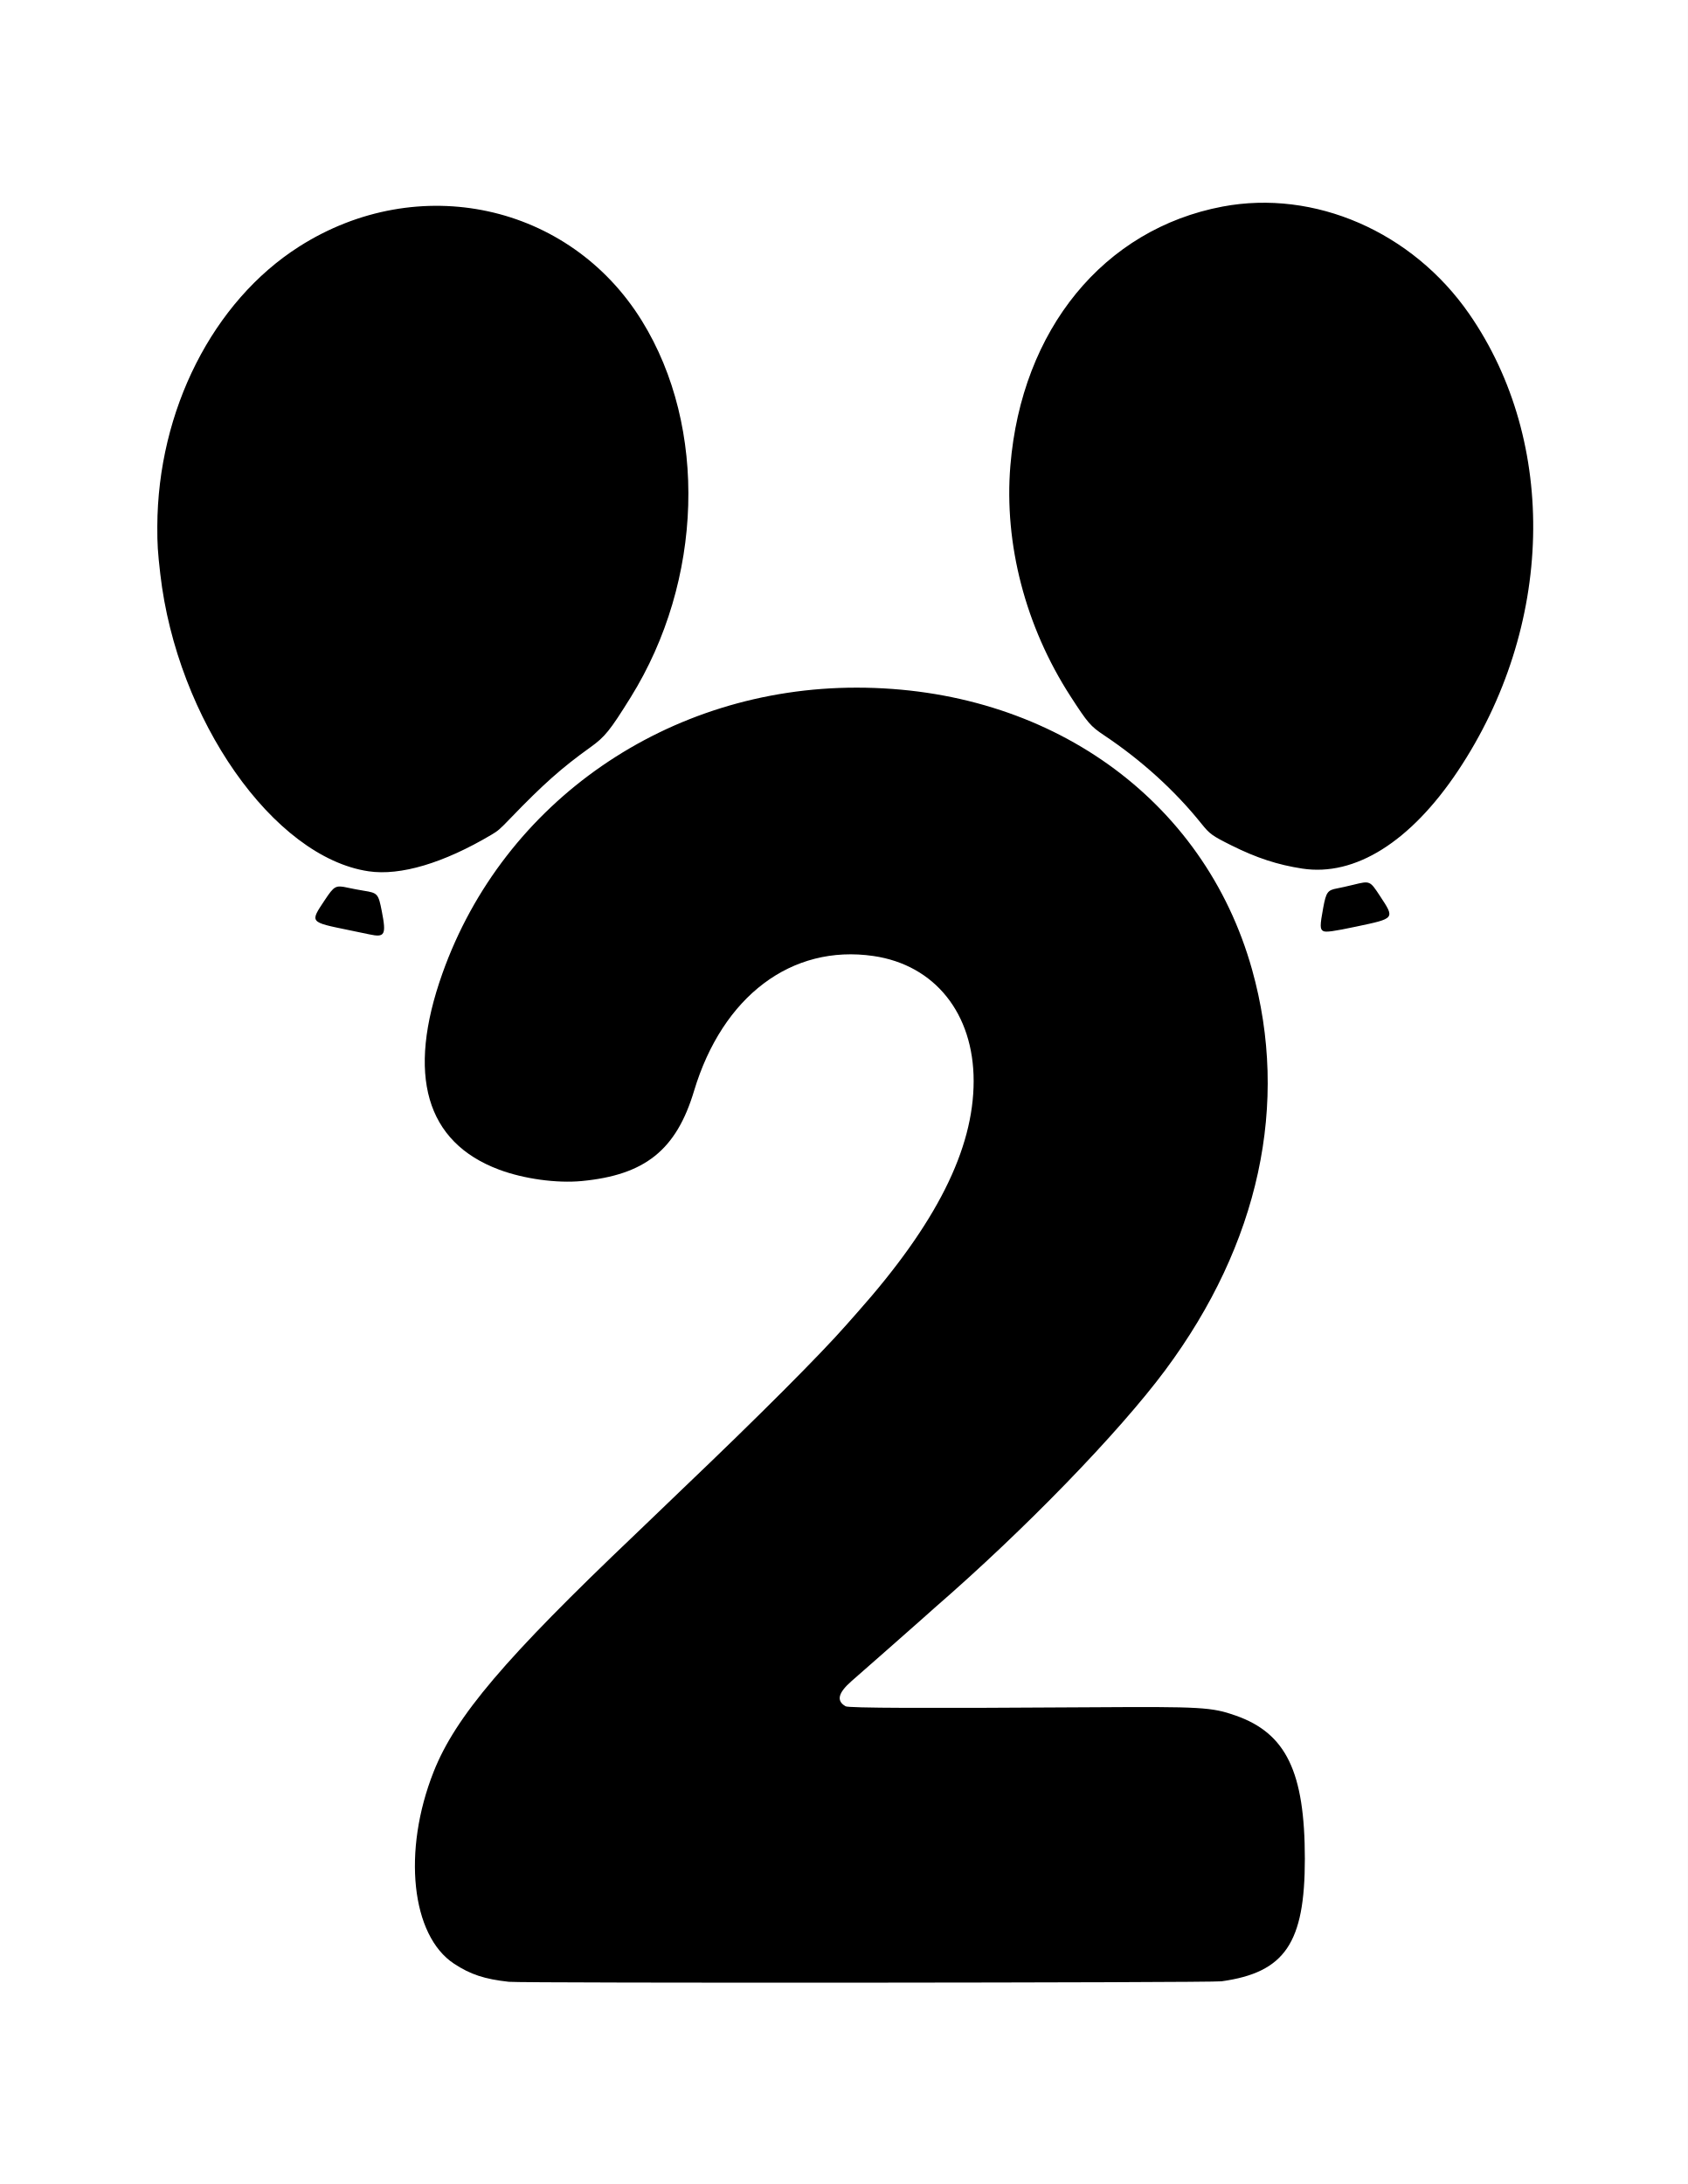
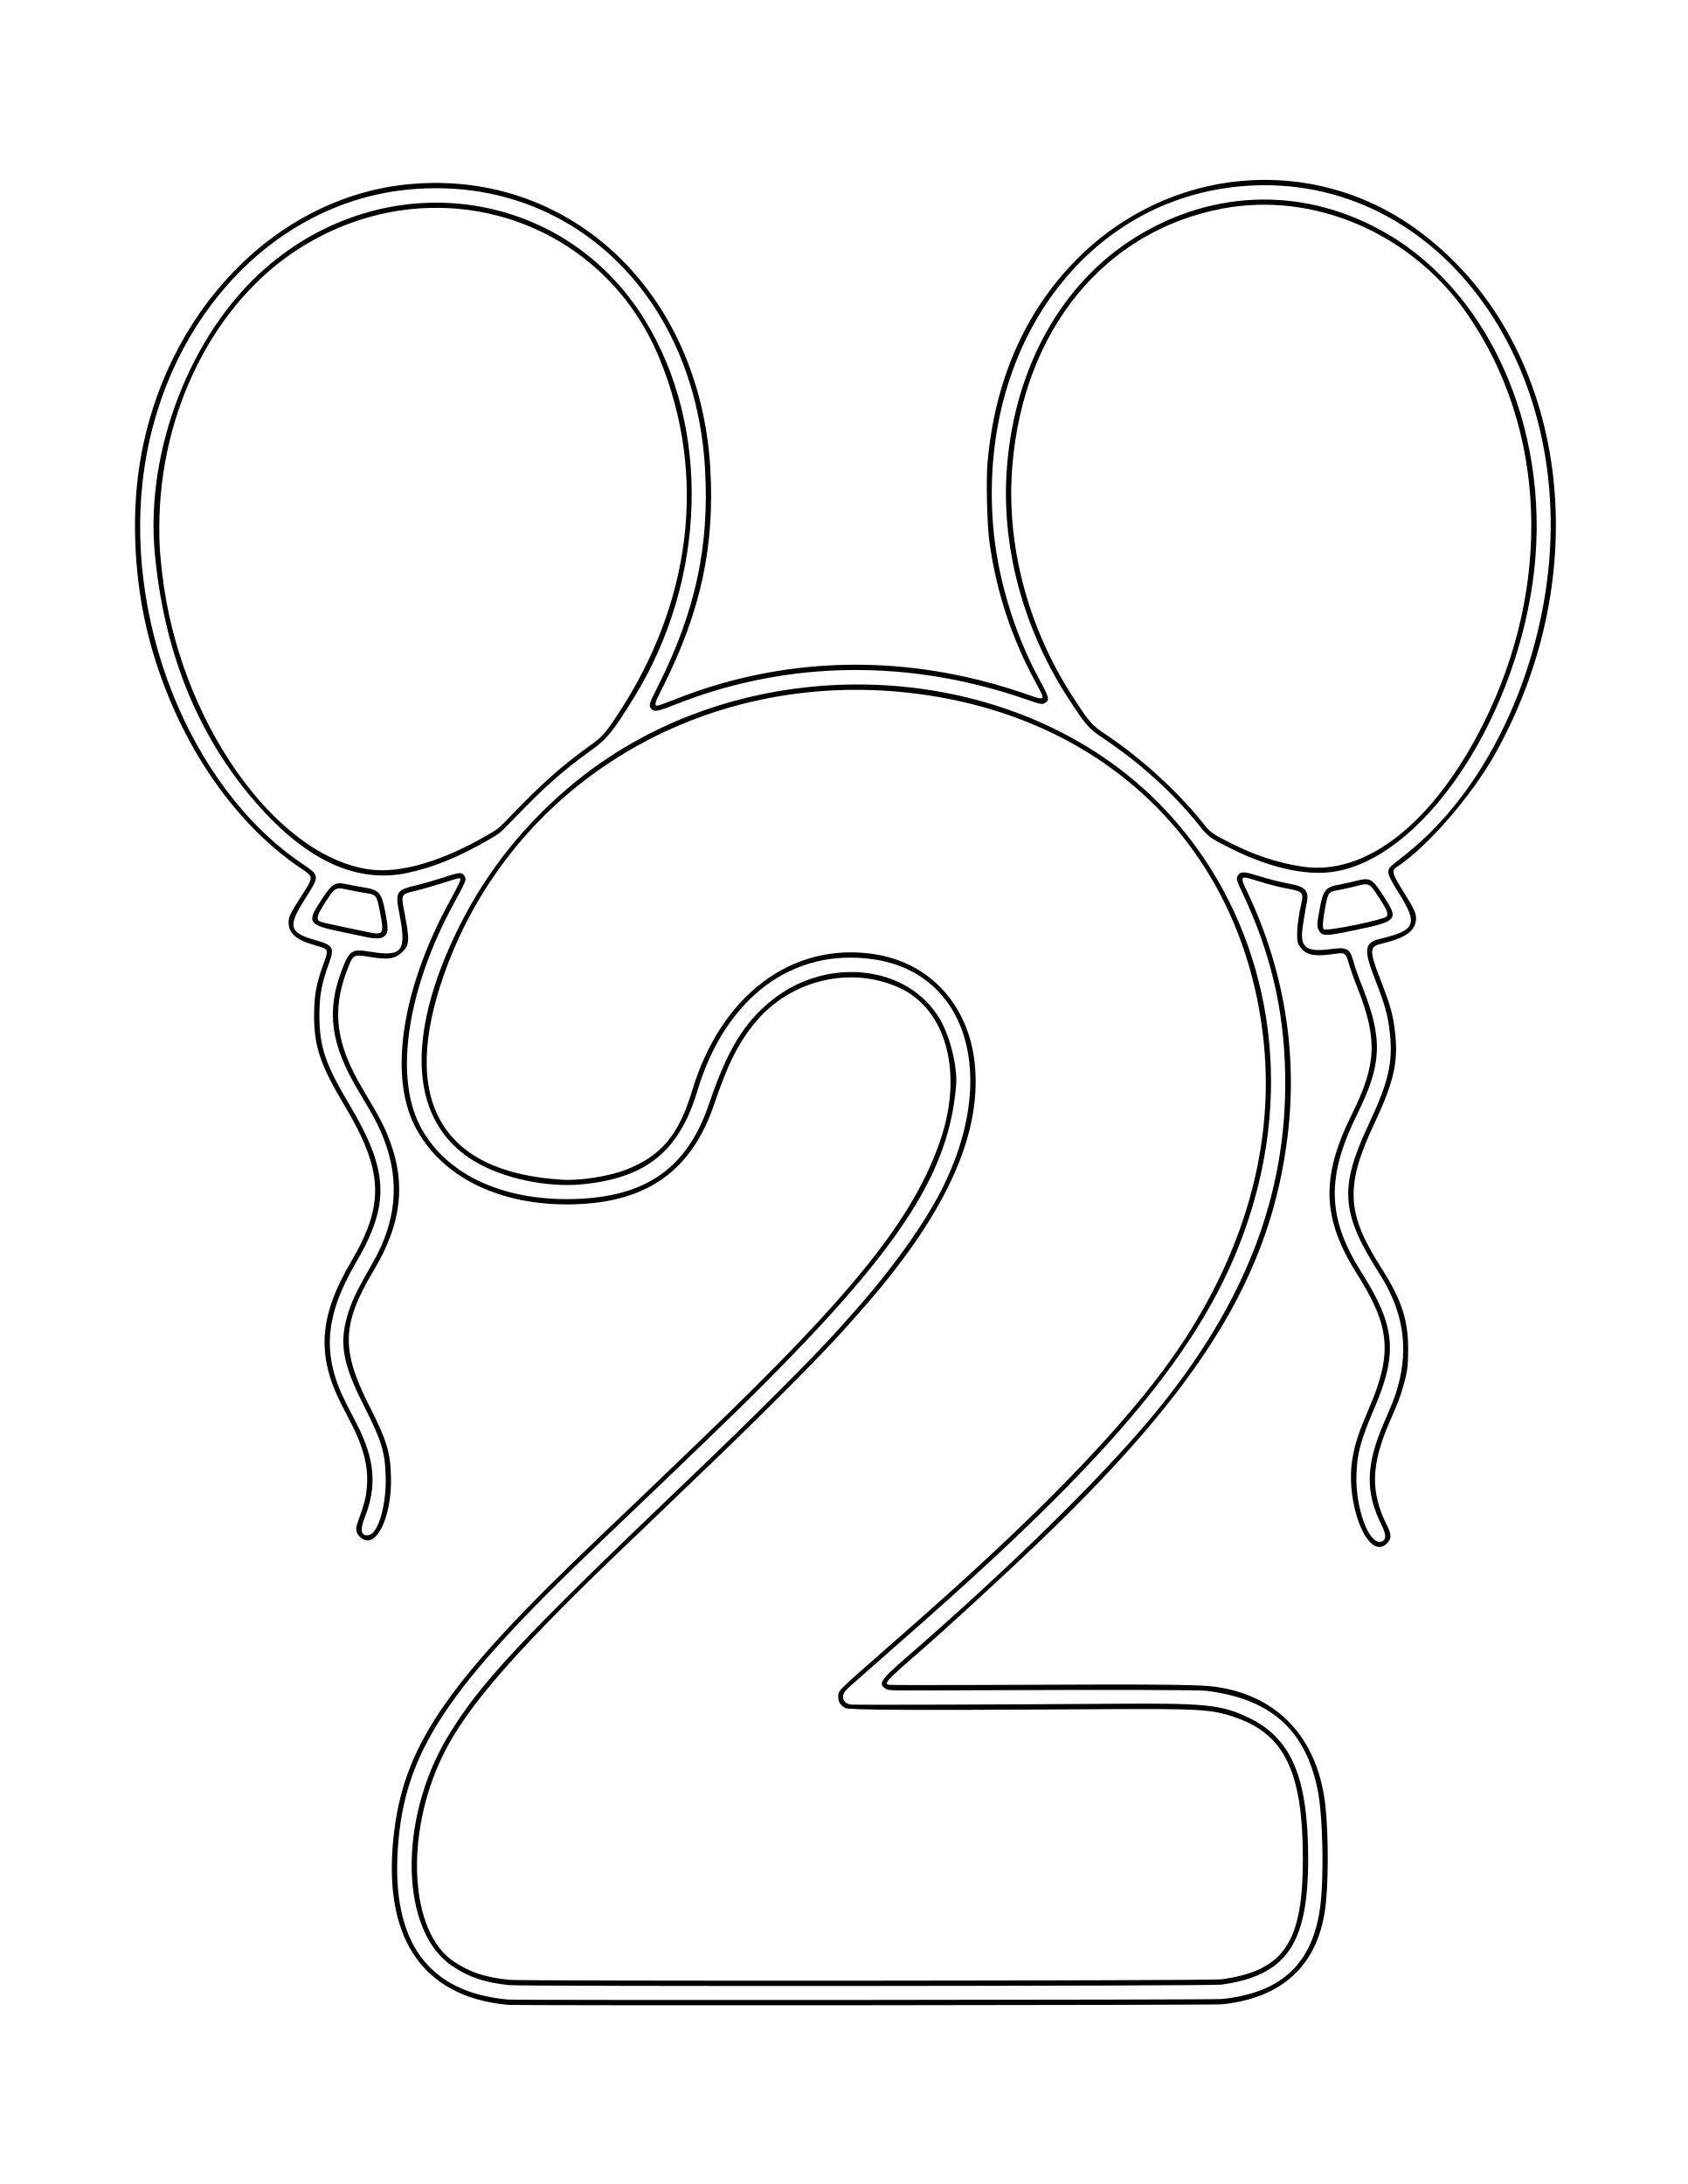
<svg xmlns="http://www.w3.org/2000/svg" width="2550" height="3300" viewBox="0 0 2550 3300" shape-rendering="geometricPrecision">
  <rect width="100%" height="100%" fill="white" />
-   <path fill="#000000" fill-rule="evenodd" d="M 768.792 2994.479 C 732.058 2990.451 710.775 2983.426 686.000 2967.150 C 621.233 2924.603 607.663 2796.844 655.182 2677.000 C 688.262 2593.572 762.588 2506.066 960.023 2318.102 C 972.386 2306.332 988.350 2291.008 995.500 2284.048 C 1002.650 2277.087 1018.621 2261.741 1030.992 2249.946 C 1145.170 2141.078 1240.175 2045.911 1279.000 2001.515 C 1282.025 1998.055 1289.225 1989.910 1295.000 1983.413 C 1414.459 1849.022 1470.944 1736.715 1470.988 1633.500 C 1471.032 1531.363 1412.279 1458.028 1319.575 1444.506 C 1196.051 1426.487 1091.618 1505.085 1048.531 1648.500 C 1021.789 1737.507 974.607 1775.367 879.000 1784.534 C 841.209 1788.158 791.587 1781.328 754.129 1767.348 C 643.268 1725.972 613.844 1624.207 668.397 1470.835 C 760.986 1210.529 1009.973 1038.805 1294.500 1039.019 C 1584.504 1039.237 1819.216 1206.682 1891.608 1465.000 C 1948.371 1667.548 1902.424 1879.436 1760.310 2070.500 C 1689.944 2165.101 1547.784 2311.627 1412.491 2429.000 C 1409.638 2431.475 1401.308 2438.900 1393.979 2445.500 C 1386.650 2452.100 1361.929 2473.925 1339.043 2494.000 C 1316.156 2514.075 1292.432 2534.908 1286.321 2540.295 C 1266.059 2558.157 1263.311 2569.961 1277.500 2578.182 C 1282.157 2580.881 1392.885 2581.319 1650.000 2579.656 C 1815.180 2578.588 1830.651 2579.484 1866.932 2592.224 C 1943.143 2618.985 1971.317 2677.329 1971.373 2808.500 C 1971.426 2935.989 1941.262 2980.381 1845.500 2993.741 C 1829.397 2995.988 789.054 2996.700 768.792 2994.479 Z M 558.000 1411.814 C 555.525 1411.280 541.575 1408.382 527.000 1405.374 C 467.262 1393.047 468.068 1394.054 490.685 1360.000 C 505.081 1338.323 507.072 1337.265 525.734 1341.374 C 532.205 1342.799 542.948 1344.828 549.606 1345.882 C 570.620 1349.210 571.663 1350.402 576.858 1377.024 C 583.811 1412.653 581.514 1416.890 558.000 1411.814 Z M 1999.282 1406.862 C 1994.082 1404.192 1994.061 1398.826 1999.142 1371.509 C 2003.501 1348.073 2005.713 1344.990 2020.043 1342.375 C 2024.694 1341.526 2035.700 1339.067 2044.500 1336.910 C 2069.947 1330.673 2069.557 1330.508 2085.003 1354.000 C 2107.498 1388.214 2107.983 1387.593 2049.000 1400.062 C 2014.669 1407.320 2003.223 1408.885 1999.282 1406.862 Z M 557.000 1316.536 C 413.249 1295.401 267.385 1087.158 242.122 867.000 C 238.281 833.524 237.585 822.341 237.669 795.500 C 238.222 620.246 321.730 455.452 452.000 372.541 C 631.845 258.079 860.278 307.609 969.807 484.814 C 1069.370 645.896 1062.456 877.397 952.818 1053.657 C 921.450 1104.087 913.906 1113.433 891.815 1129.239 C 848.920 1159.928 820.564 1185.103 771.431 1236.118 C 754.894 1253.288 752.645 1255.243 742.500 1261.266 C 670.291 1304.134 604.989 1323.591 557.000 1316.536 Z M 1967.500 1312.429 C 1930.267 1306.731 1898.217 1296.240 1860.500 1277.404 C 1831.091 1262.717 1827.731 1260.282 1815.000 1244.411 C 1775.015 1194.569 1724.719 1148.889 1668.248 1111.128 C 1647.465 1097.230 1643.570 1092.715 1617.254 1052.000 C 1549.323 946.902 1516.732 821.847 1526.471 703.656 C 1543.441 497.721 1667.671 345.972 1847.000 312.128 C 1985.959 285.903 2133.655 350.141 2219.591 474.182 C 2354.683 669.175 2347.811 947.359 2202.526 1165.000 C 2131.098 1272.001 2047.205 1324.626 1967.500 1312.429 Z" />
+   <path fill="#000000" fill-rule="evenodd" d="M 1845.755 3028.510 C 1936.786 3019.249 1989.871 2970.523 2001.984 2885.112 C 2007.140 2848.760 2007.343 2773.671 2002.408 2728.500 C 1991.888 2632.210 1937.177 2568.449 1850.182 2551.094 C 1819.228 2544.919 1795.447 2544.605 1463.500 2546.000 C 1398.050 2546.275 1343.487 2546.132 1342.250 2545.683 C 1335.446 2543.211 1339.870 2538.624 1396.838 2489.100 C 1432.151 2458.401 1511.345 2385.623 1563.804 2335.659 C 1815.743 2095.707 1920.154 1925.938 1945.520 1715.000 C 1960.530 1590.188 1939.847 1464.977 1885.079 1349.090 C 1872.612 1322.709 1872.763 1322.518 1899.500 1330.955 C 1916.776 1336.407 1933.682 1340.677 1949.347 1343.545 C 1967.748 1346.914 1969.716 1349.525 1965.997 1365.634 C 1959.763 1392.631 1957.855 1419.415 1961.658 1426.525 C 1969.981 1442.083 1982.310 1445.937 2011.204 1442.010 C 2034.149 1438.892 2032.453 1437.724 2039.506 1461.500 C 2040.974 1466.450 2046.160 1480.657 2051.030 1493.071 C 2081.417 1570.529 2079.718 1608.388 2042.487 1683.500 C 1995.096 1779.107 1997.151 1841.264 2050.486 1925.500 C 2100.236 2004.075 2103.880 2044.890 2068.517 2127.500 C 2052.585 2164.720 2047.516 2179.907 2043.484 2202.500 C 2031.435 2270.016 2066.257 2358.927 2094.539 2332.858 C 2102.504 2325.516 2102.740 2319.441 2095.614 2305.186 C 2070.266 2254.476 2071.212 2213.586 2099.226 2149.000 C 2112.762 2117.793 2114.985 2112.026 2119.468 2096.500 C 2126.426 2072.403 2127.409 2065.108 2127.421 2037.500 C 2127.439 1993.788 2117.100 1963.012 2086.129 1914.580 C 2034.127 1833.263 2032.197 1791.559 2076.118 1698.228 C 2105.105 1636.630 2112.372 1605.974 2108.059 1563.475 C 2105.130 1534.612 2101.205 1520.252 2084.558 1477.500 C 2069.084 1437.758 2069.155 1430.341 2085.047 1426.526 C 2121.310 1417.820 2135.890 1408.619 2138.893 1392.545 C 2140.849 1382.074 2138.397 1376.178 2119.654 1346.285 C 2103.515 1320.544 2102.094 1315.445 2109.678 1310.475 C 2156.556 1279.759 2223.310 1202.855 2259.574 1137.786 C 2417.238 854.882 2365.538 510.641 2140.807 346.994 C 1981.606 231.065 1764.329 250.906 1624.482 394.143 C 1547.843 472.640 1503.157 575.166 1492.047 698.000 C 1489.581 725.265 1491.214 793.373 1494.973 820.000 C 1505.414 893.966 1527.731 962.110 1563.212 1028.366 C 1580.671 1060.968 1582.074 1059.529 1545.098 1046.955 C 1388.111 993.571 1226.206 990.328 1074.007 1037.521 C 1055.239 1043.341 1043.485 1047.560 1008.500 1061.035 C 985.266 1069.983 985.337 1070.243 1001.995 1037.000 C 1058.729 923.785 1080.038 825.057 1073.120 707.472 C 1057.470 441.460 862.272 256.501 620.000 278.118 C 416.063 296.315 246.237 472.977 210.598 704.000 C 198.077 785.162 203.389 880.717 225.047 963.918 C 263.450 1111.445 348.310 1240.226 454.305 1311.833 C 474.562 1325.518 474.591 1323.816 453.524 1356.835 C 438.298 1380.697 435.995 1385.587 436.023 1394.000 C 436.076 1410.281 447.497 1420.206 475.293 1428.125 C 497.312 1434.398 496.990 1433.701 488.566 1456.908 C 477.697 1486.848 474.534 1504.463 474.541 1535.000 C 474.553 1581.175 484.058 1609.321 519.963 1669.500 C 579.398 1769.119 581.553 1819.434 530.132 1907.000 C 481.616 1989.619 477.931 2048.287 516.536 2123.500 C 521.053 2132.300 527.878 2145.575 531.703 2153.000 C 548.472 2185.554 556.041 2214.787 554.618 2241.500 C 553.585 2260.890 551.141 2271.019 540.627 2299.500 C 536.419 2310.897 537.565 2316.904 545.194 2323.434 C 567.707 2342.704 592.432 2292.475 590.694 2231.000 C 589.638 2193.644 584.492 2176.873 558.015 2124.500 C 514.898 2039.212 516.193 2000.788 564.941 1919.000 C 606.332 1849.556 613.673 1789.413 588.803 1723.512 C 580.394 1701.230 574.506 1689.971 547.998 1645.493 C 507.724 1577.916 500.993 1527.814 524.011 1466.970 C 533.684 1441.403 533.113 1441.737 559.728 1446.088 C 585.891 1450.365 596.755 1448.824 606.942 1439.393 C 618.646 1428.557 619.198 1421.316 611.412 1380.700 C 605.551 1350.124 604.831 1351.514 629.642 1345.506 C 639.620 1343.089 657.478 1337.937 669.328 1334.056 C 681.178 1330.175 692.035 1327.000 693.456 1327.000 C 697.838 1327.000 696.518 1330.201 678.261 1363.873 C 607.355 1494.640 587.509 1623.575 626.399 1700.800 C 665.569 1778.581 755.756 1822.959 868.000 1819.685 C 978.277 1816.469 1045.063 1768.616 1079.004 1668.500 C 1100.154 1606.114 1116.146 1574.510 1142.314 1543.388 C 1195.603 1480.007 1286.925 1458.877 1359.856 1493.054 C 1429.481 1525.681 1455.026 1620.421 1421.317 1721.000 C 1381.703 1839.199 1290.323 1953.787 1058.482 2175.985 C 1038.692 2194.952 1015.524 2217.227 1006.998 2225.485 C 992.124 2239.891 951.131 2279.090 904.500 2323.496 C 680.050 2537.236 613.186 2632.561 596.022 2763.278 C 574.954 2923.731 635.321 3017.383 767.500 3029.303 C 782.096 3030.619 1832.617 3029.847 1845.755 3028.510 Z M 767.500 3021.303 C 646.961 3010.433 591.646 2934.740 601.027 2793.500 C 610.717 2647.614 673.562 2552.361 906.500 2330.500 C 954.238 2285.032 994.225 2246.794 1008.998 2232.485 C 1017.524 2224.227 1040.694 2201.952 1060.487 2182.985 C 1344.635 1910.700 1432.431 1786.559 1444.504 1640.000 C 1446.759 1612.614 1435.720 1567.067 1420.412 1540.603 C 1372.911 1458.484 1250.376 1444.171 1166.610 1510.956 C 1124.095 1544.853 1098.859 1586.433 1070.994 1668.500 C 1038.257 1764.914 976.434 1808.522 868.000 1811.685 C 757.967 1814.895 671.028 1773.353 633.915 1699.832 C 595.736 1624.199 615.735 1494.096 685.246 1365.901 C 703.912 1331.476 704.780 1329.410 702.470 1324.942 C 698.493 1317.252 695.951 1317.337 669.356 1326.047 C 657.521 1329.923 640.337 1334.891 631.169 1337.087 C 598.044 1345.022 596.903 1346.815 603.427 1380.700 C 614.386 1437.623 608.021 1445.983 559.728 1438.088 C 531.066 1433.402 527.926 1435.476 516.011 1466.970 C 492.845 1528.205 499.782 1578.334 540.990 1647.480 C 567.410 1691.810 572.538 1701.608 580.863 1723.670 C 604.212 1785.542 598.426 1846.480 563.410 1907.500 C 541.156 1946.281 532.976 1962.713 527.204 1980.240 C 511.586 2027.661 516.380 2057.992 550.007 2124.500 C 576.497 2176.892 581.638 2193.641 582.694 2231.000 C 583.894 2273.423 571.822 2316.036 557.649 2319.410 C 545.773 2322.237 543.234 2312.503 550.854 2293.354 C 569.940 2245.389 566.494 2205.037 538.696 2151.000 C 534.310 2142.475 527.485 2129.200 523.529 2121.500 C 486.028 2048.515 489.958 1989.789 537.839 1907.700 C 589.779 1818.651 587.533 1768.983 526.974 1667.500 C 491.761 1608.491 482.553 1581.032 482.541 1535.000 C 482.534 1504.463 485.697 1486.848 496.566 1456.908 C 505.811 1431.439 504.006 1428.321 475.277 1420.126 C 436.825 1409.157 434.522 1399.586 460.526 1358.831 C 483.478 1322.859 483.515 1323.305 456.000 1304.656 C 285.219 1188.911 183.496 931.540 218.598 704.000 C 253.885 475.260 418.278 304.118 620.000 286.118 C 860.373 264.670 1049.607 443.801 1065.120 707.472 C 1072.039 825.070 1050.627 924.232 993.966 1037.000 C 980.669 1063.465 980.119 1065.098 982.959 1069.723 C 986.543 1075.560 991.860 1075.414 1008.500 1069.023 C 1044.550 1055.177 1055.260 1051.334 1074.007 1045.521 C 1226.206 998.328 1388.111 1001.571 1545.098 1054.955 C 1574.015 1064.788 1573.709 1064.719 1578.125 1062.435 C 1586.401 1058.156 1585.616 1054.778 1569.426 1024.983 C 1532.198 956.475 1506.805 871.784 1500.471 795.000 C 1477.889 521.280 1642.011 299.019 1880.000 281.026 C 2176.832 258.583 2394.914 563.412 2331.935 912.730 C 2303.916 1068.135 2226.479 1209.268 2125.000 1289.877 C 2116.475 1296.649 2107.559 1303.768 2105.187 1305.697 C 2093.683 1315.053 2094.393 1319.163 2112.513 1348.056 C 2142.886 1396.487 2139.407 1405.484 2085.292 1418.466 C 2061.403 1424.196 2059.861 1434.619 2076.558 1477.500 C 2093.205 1520.252 2097.130 1534.612 2100.059 1563.475 C 2104.372 1605.974 2097.105 1636.630 2068.118 1698.228 C 2022.906 1794.303 2025.634 1832.993 2084.073 1924.500 C 2119.859 1980.537 2128.779 2036.543 2111.468 2096.500 C 2106.985 2112.026 2104.762 2117.793 2091.226 2149.000 C 2063.147 2213.734 2062.251 2254.883 2087.818 2305.500 C 2095.025 2319.768 2094.320 2328.262 2085.813 2329.643 C 2067.452 2332.623 2047.730 2277.950 2049.328 2228.500 C 2050.395 2195.491 2055.448 2176.718 2076.517 2127.500 C 2112.004 2044.598 2108.176 2003.561 2057.487 1923.500 C 2005.128 1840.802 2003.319 1778.707 2050.498 1683.500 C 2087.709 1608.408 2089.405 1570.671 2059.058 1493.071 C 2050.524 1471.250 2048.515 1465.516 2044.118 1450.441 C 2039.114 1433.288 2034.291 1430.873 2011.288 1433.999 C 1975.068 1438.921 1964.825 1432.438 1967.442 1406.245 C 1968.182 1398.838 1972.483 1372.190 1973.997 1365.634 C 1978.356 1346.756 1972.651 1339.812 1949.266 1335.530 C 1933.677 1332.676 1916.749 1328.399 1899.500 1322.955 C 1879.122 1316.524 1874.055 1316.572 1870.005 1323.232 C 1867.369 1327.566 1868.004 1329.888 1877.079 1349.090 C 1919.352 1438.537 1939.741 1524.713 1941.649 1622.000 C 1945.249 1805.535 1880.663 1972.093 1740.629 2140.405 C 1662.023 2234.885 1522.098 2371.964 1367.597 2505.849 C 1329.848 2538.561 1325.876 2545.079 1339.316 2552.263 C 1343.500 2554.500 1343.500 2554.500 1463.000 2554.000 C 1685.362 2553.070 1811.382 2553.359 1823.000 2554.826 C 1919.434 2567.005 1971.474 2612.936 1990.358 2702.539 C 1998.566 2741.485 2000.696 2835.224 1994.436 2882.000 C 1983.019 2967.306 1935.735 3011.355 1845.755 3020.510 C 1832.617 3021.847 782.096 3022.619 767.500 3021.303 Z M 1845.500 2998.741 C 1943.666 2985.045 1976.427 2937.422 1976.373 2808.500 C 1976.321 2684.600 1950.897 2625.452 1884.320 2594.340 C 1844.698 2575.824 1820.335 2573.362 1686.500 2574.348 C 1513.434 2575.623 1291.423 2576.293 1285.580 2575.558 C 1274.322 2574.142 1270.110 2564.052 1277.071 2555.174 C 1279.675 2551.853 1279.499 2552.011 1344.839 2494.588 C 1368.675 2473.639 1391.450 2453.575 1395.449 2450.000 C 1399.449 2446.425 1406.520 2440.125 1411.163 2436.000 C 1725.596 2156.661 1852.350 1989.381 1901.449 1788.962 C 1952.167 1581.934 1898.896 1369.654 1759.269 1222.390 C 1537.579 988.575 1128.009 969.931 868.760 1181.854 C 793.837 1243.099 734.808 1316.867 692.999 1401.500 C 610.617 1568.264 619.360 1696.374 717.115 1754.856 C 759.899 1780.452 826.014 1794.615 879.000 1789.534 C 976.134 1780.220 1026.083 1739.858 1053.531 1648.500 C 1095.892 1507.503 1197.281 1431.667 1319.575 1449.506 C 1462.112 1470.297 1508.760 1627.120 1422.940 1797.000 C 1396.420 1849.494 1347.572 1917.770 1291.000 1981.413 C 1285.225 1987.910 1278.025 1996.055 1275.000 1999.515 C 1236.461 2043.584 1144.738 2135.481 1028.500 2246.480 C 786.519 2477.557 724.051 2544.587 676.201 2624.500 C 600.749 2750.515 604.540 2919.046 684.000 2971.160 C 709.719 2988.028 731.887 2995.432 768.792 2999.479 C 789.054 3001.700 1829.397 3000.988 1845.500 2998.741 Z M 768.792 2991.479 C 732.076 2987.453 710.708 2980.402 686.065 2964.182 C 618.812 2919.916 610.714 2772.187 668.980 2652.500 C 705.750 2576.969 783.436 2488.903 968.003 2313.521 C 984.777 2297.583 1000.750 2282.247 1003.500 2279.442 C 1006.250 2276.637 1018.623 2264.702 1030.997 2252.921 C 1144.127 2145.201 1242.596 2046.573 1282.000 2001.515 C 1285.025 1998.055 1292.225 1989.910 1298.000 1983.413 C 1426.306 1839.069 1482.863 1718.347 1472.940 1610.000 C 1464.641 1519.393 1405.103 1453.981 1319.575 1441.506 C 1195.689 1423.434 1088.920 1504.080 1045.531 1648.500 C 1025.561 1714.966 998.816 1746.805 945.552 1767.520 C 920.558 1777.240 877.158 1784.115 850.500 1782.578 C 666.061 1771.942 603.209 1662.543 671.397 1470.835 C 773.310 1184.316 1060.636 1011.208 1374.903 1046.989 C 1673.623 1081.000 1880.436 1285.878 1909.416 1576.500 C 1926.025 1743.065 1873.164 1914.742 1757.310 2070.500 C 1685.148 2167.516 1569.817 2286.277 1409.163 2429.000 C 1404.520 2433.125 1397.449 2439.425 1393.449 2443.000 C 1389.450 2446.575 1366.456 2466.825 1342.351 2488.000 C 1261.767 2558.790 1266.500 2554.022 1266.500 2564.415 C 1266.500 2571.712 1269.510 2576.451 1276.906 2580.800 C 1282.185 2583.903 1381.110 2584.395 1650.000 2582.656 C 1815.176 2581.588 1830.206 2582.458 1867.000 2595.209 C 1941.062 2620.876 1968.318 2678.223 1968.373 2808.500 C 1968.426 2935.387 1939.993 2977.558 1845.500 2990.741 C 1829.397 2992.988 789.054 2993.700 768.792 2991.479 Z M 578.710 1416.035 C 586.895 1411.044 587.373 1405.152 581.876 1377.000 C 576.345 1348.679 572.642 1344.536 549.587 1340.873 C 542.939 1339.817 532.014 1337.759 525.308 1336.301 C 506.318 1332.170 502.422 1334.359 486.699 1358.000 C 462.501 1394.384 464.225 1397.204 517.500 1408.363 C 534.550 1411.934 551.650 1415.517 555.500 1416.324 C 565.977 1418.521 574.813 1418.411 578.710 1416.035 Z M 2049.000 1405.062 C 2112.478 1391.643 2113.859 1389.812 2089.008 1352.000 C 2072.443 1326.796 2069.716 1325.470 2046.755 1331.456 C 2039.465 1333.357 2029.256 1335.635 2024.069 1336.518 C 2003.059 1340.096 1999.138 1344.695 1994.102 1371.657 C 1989.623 1395.636 1989.396 1398.847 1991.801 1404.283 C 1996.569 1415.062 2001.386 1415.128 2049.000 1405.062 Z M 555.500 1408.324 C 551.650 1407.517 534.603 1403.945 517.618 1400.386 C 480.440 1392.597 479.997 1392.443 480.010 1387.301 C 480.023 1382.096 483.152 1375.861 493.808 1359.807 C 506.450 1340.760 507.348 1340.325 525.702 1344.367 C 532.191 1345.796 542.948 1347.828 549.606 1348.882 C 569.060 1351.963 568.930 1351.813 573.887 1377.109 C 580.671 1411.730 579.689 1413.396 555.500 1408.324 Z M 2000.000 1404.088 C 1997.668 1402.493 1998.375 1390.910 2001.950 1372.147 C 2006.618 1347.638 2006.759 1347.463 2024.371 1344.466 C 2029.392 1343.611 2039.465 1341.357 2046.755 1339.456 C 2068.439 1333.802 2068.640 1333.880 2081.148 1352.779 C 2094.509 1372.964 2097.363 1379.284 2095.413 1384.366 C 2093.542 1389.242 2005.041 1407.536 2000.000 1404.088 Z M 615.000 1319.100 C 654.888 1310.814 695.222 1294.177 742.000 1266.712 C 755.308 1258.899 755.770 1258.507 774.437 1239.143 C 823.506 1188.242 851.017 1163.845 893.972 1133.132 C 916.889 1116.747 925.168 1106.541 956.847 1055.612 C 1067.833 877.183 1074.681 645.957 973.809 482.814 C 849.828 282.294 581.129 246.606 399.500 406.536 C 287.335 505.301 219.371 681.502 233.849 836.000 C 247.487 981.529 295.943 1104.515 378.610 1203.422 C 457.172 1297.416 535.311 1335.654 615.000 1319.100 Z M 2013.054 1317.449 C 2145.323 1299.000 2284.092 1098.700 2315.427 881.000 C 2346.788 663.119 2256.946 447.337 2095.672 353.196 C 1974.846 282.665 1835.783 284.380 1716.547 357.870 C 1605.067 426.580 1533.909 552.712 1521.471 703.656 C 1511.684 822.437 1544.407 947.329 1613.267 1054.000 C 1639.810 1095.119 1644.598 1100.651 1666.067 1115.007 C 1722.360 1152.649 1772.492 1198.099 1811.275 1246.653 C 1825.554 1264.529 1826.965 1265.570 1858.500 1281.501 C 1915.987 1310.541 1970.940 1323.322 2013.054 1317.449 Z M 557.000 1313.536 C 414.106 1292.527 270.329 1086.672 245.122 867.000 C 241.281 833.524 240.585 822.341 240.669 795.500 C 241.219 621.094 323.692 457.203 452.000 375.541 C 652.362 248.021 908.151 326.182 996.514 541.927 C 1068.751 718.298 1045.223 912.116 930.791 1083.342 C 913.458 1109.277 909.580 1113.494 890.364 1127.297 C 848.067 1157.680 818.521 1184.003 769.925 1234.601 C 754.965 1250.177 752.519 1252.287 742.500 1258.250 C 670.622 1301.029 604.988 1320.591 557.000 1313.536 Z M 1967.500 1309.429 C 1930.422 1303.755 1896.034 1292.470 1859.500 1273.987 C 1831.147 1259.643 1828.633 1257.852 1818.071 1244.482 C 1780.164 1196.496 1723.872 1145.173 1669.500 1109.026 C 1649.399 1095.663 1645.727 1091.410 1620.254 1052.000 C 1552.323 946.902 1519.732 821.847 1529.471 703.656 C 1546.401 498.205 1668.489 348.818 1847.000 315.128 C 1985.130 289.059 2132.180 352.342 2216.591 474.182 C 2336.538 647.315 2345.821 884.463 2240.855 1094.000 C 2166.008 1243.411 2063.582 1324.132 1967.500 1309.429 Z" />
</svg>
